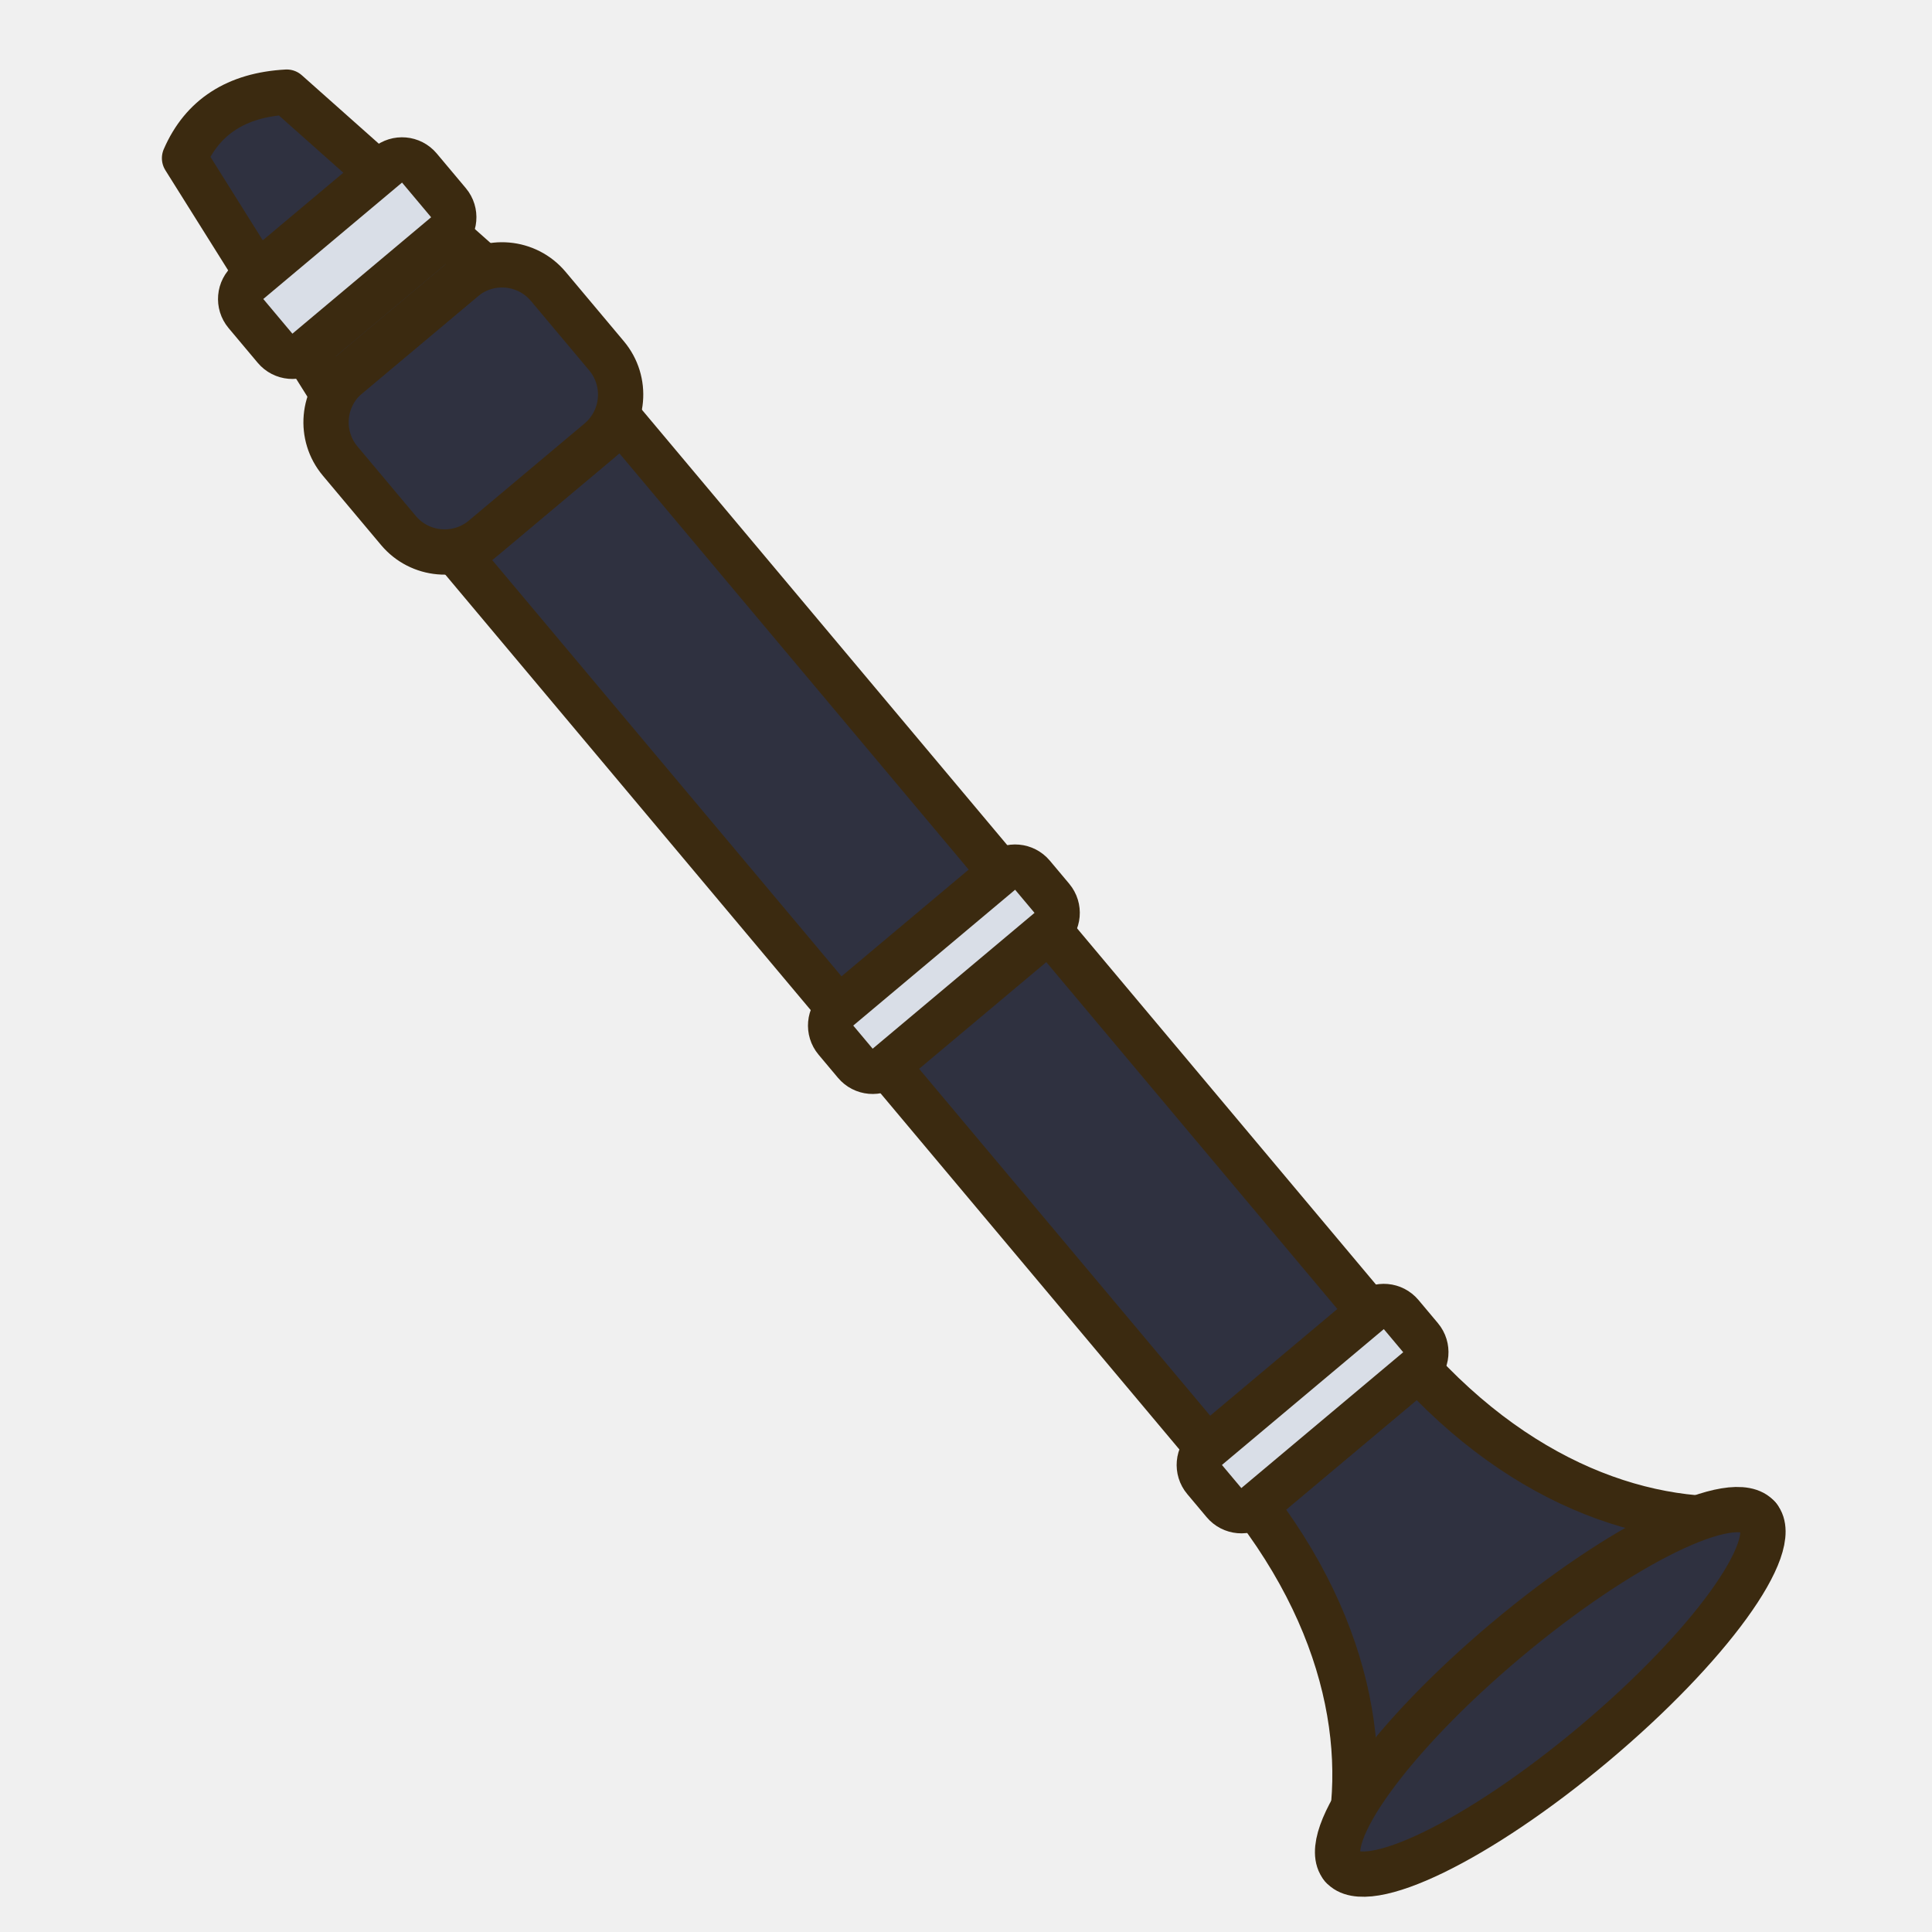
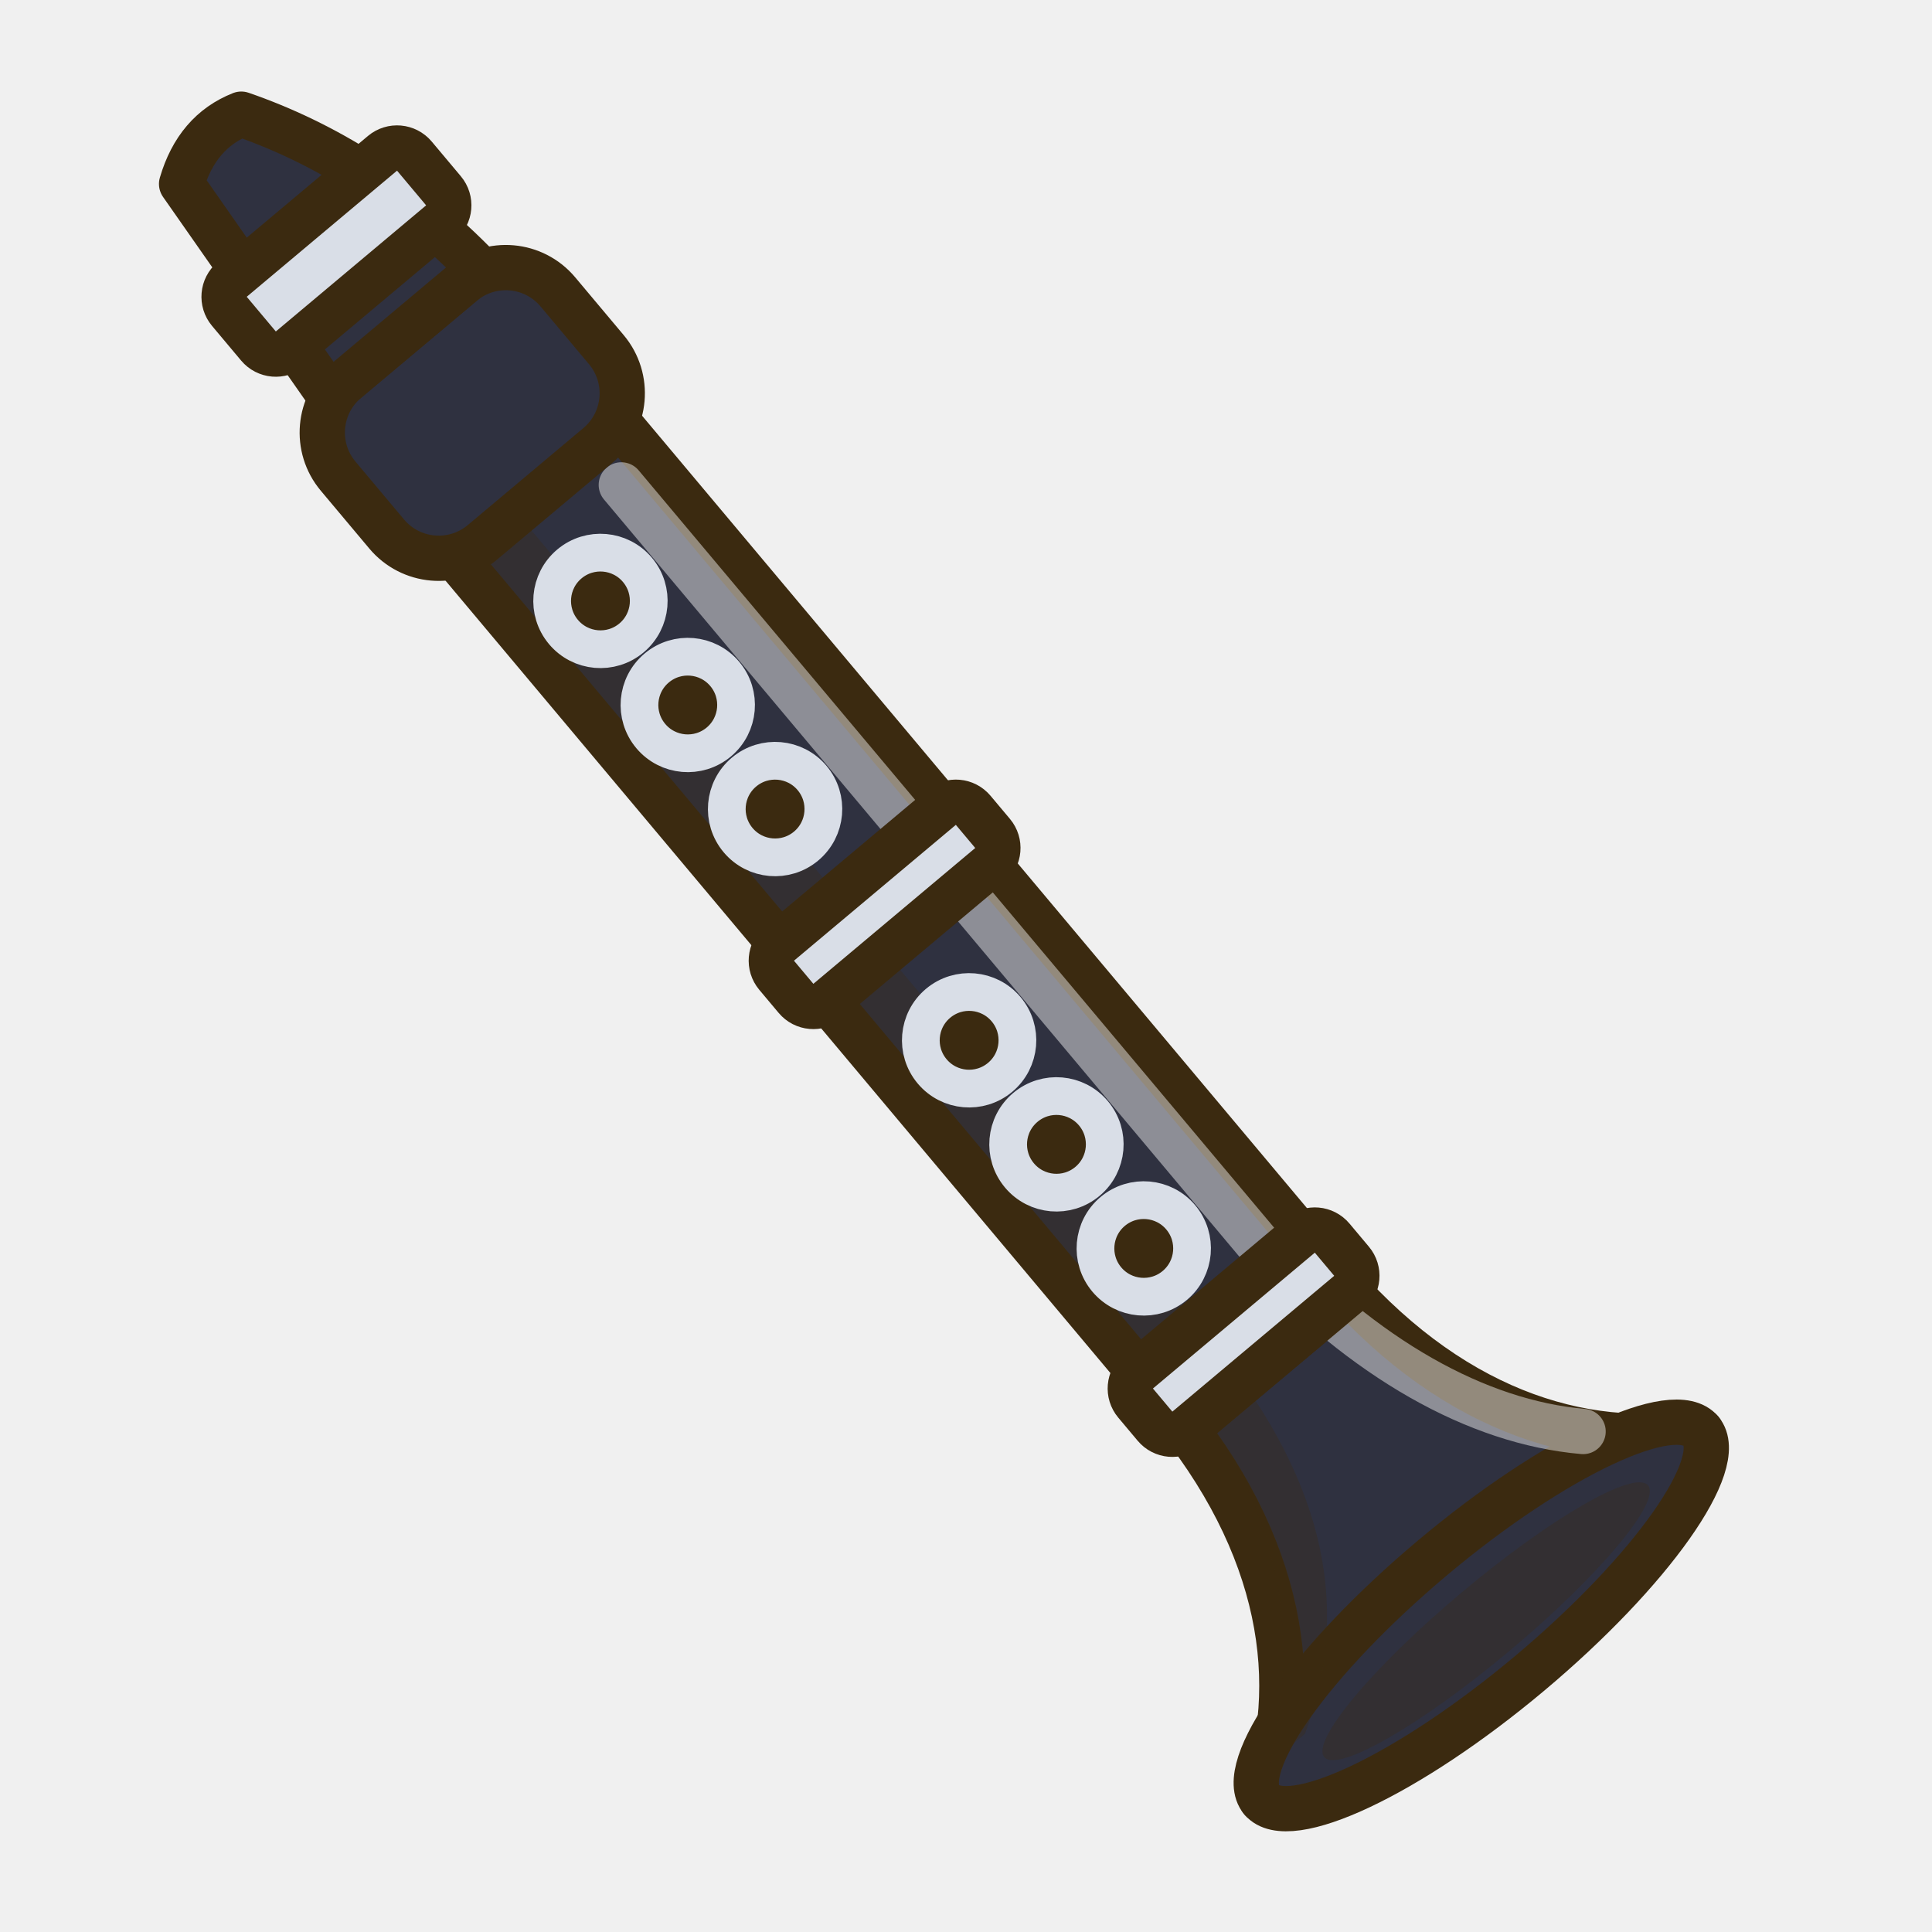
<svg xmlns="http://www.w3.org/2000/svg" viewBox="0 0 128 128">
-   <g transform="translate(59 60) rotate(-40)" stroke="#3b2a10" stroke-width="3" stroke-linejoin="round" stroke-linecap="round">
-     <path d="M-7 44 C-7 56 -12 64 -18 68 L18 68 C12 64 7 56 7 44 Z" fill="#2f3140" />
-     <ellipse cx="0" cy="68" rx="18" ry="4.5" fill="#2f3140" />
-     <rect x="-7" y="-36" width="14" height="82" fill="#2f3140" />
-     <rect x="-9" y="-50" width="18" height="14" rx="4" fill="#2f3140" />
-     <path d="M-4 -68 Q0 -70 4 -67 L6.5 -50 L-6.5 -50 Z" fill="#2f3140" />
-     <rect x="-7.5" y="-59" width="15" height="6" rx="1.5" fill="#d9dee7" />
-     <rect x="-8.5" y="3" width="17" height="5" rx="1.5" fill="#d9dee7" />
-     <rect x="-8.5" y="41" width="17" height="5" rx="1.5" fill="#d9dee7" />
+   <g transform="translate(57 58) rotate(-40)" stroke-linejoin="round" stroke-linecap="round">
+     <g stroke="#3b2a10" stroke-width="3">
+       <path d="M-7 40 C-7 52 -12 60 -19 64 L19 64 C12 60 7 52 7 40 Z" fill="#2f3140" />
+       <ellipse cx="0" cy="64" rx="19" ry="5" fill="#2f3140" />
+       <rect x="-7" y="-34" width="14" height="76" fill="#2f3140" />
+     </g>
+     <ellipse cx="0" cy="64.5" rx="14" ry="2.5" fill="#3b2a10" opacity="0.3" />
+     <path d="M-5.5 -32.5 H-2 V38 C-2 50 -6 58 -14 62.5 L-17 62.5 C-11 58 -5.5 51 -5.5 40 Z" fill="#3b2a10" opacity="0.3" />
+     <path d="M4.5 -30 V36 C5 46 8 54 13 59" fill="none" stroke="#ffffff" stroke-width="3" opacity="0.45" />
+     <g stroke="#3b2a10" stroke-width="3">
+       <rect x="-9.5" y="-47" width="19" height="14" rx="4.5" fill="#2f3140" />
+       <path d="M-6.5 -47 L-5 -64 Q-2 -66 1 -65 C4 -60 6 -54 6.5 -47 Z" fill="#2f3140" />
+       <rect x="-8" y="-57" width="16" height="6" rx="1.5" fill="#d9dee7" />
+       <rect x="-8.5" y="0" width="17" height="5" rx="1.5" fill="#d9dee7" />
+       <rect x="-8.5" y="37" width="17" height="5" rx="1.5" fill="#d9dee7" />
+     </g>
+     <g fill="#3b2a10" stroke="#d9dee7" stroke-width="2.5">
+       <circle cx="-1.5" cy="-25" r="3.2" />
+       <circle cx="-1.5" cy="-16" r="3.2" />
+       <circle cx="-1.5" cy="-7" r="3.2" />
+       <circle cx="-1.5" cy="13" r="3.2" />
+       <circle cx="-1.5" cy="22" r="3.2" />
+       <circle cx="-1.5" cy="31" r="3.2" />
+     </g>
  </g>
</svg>
